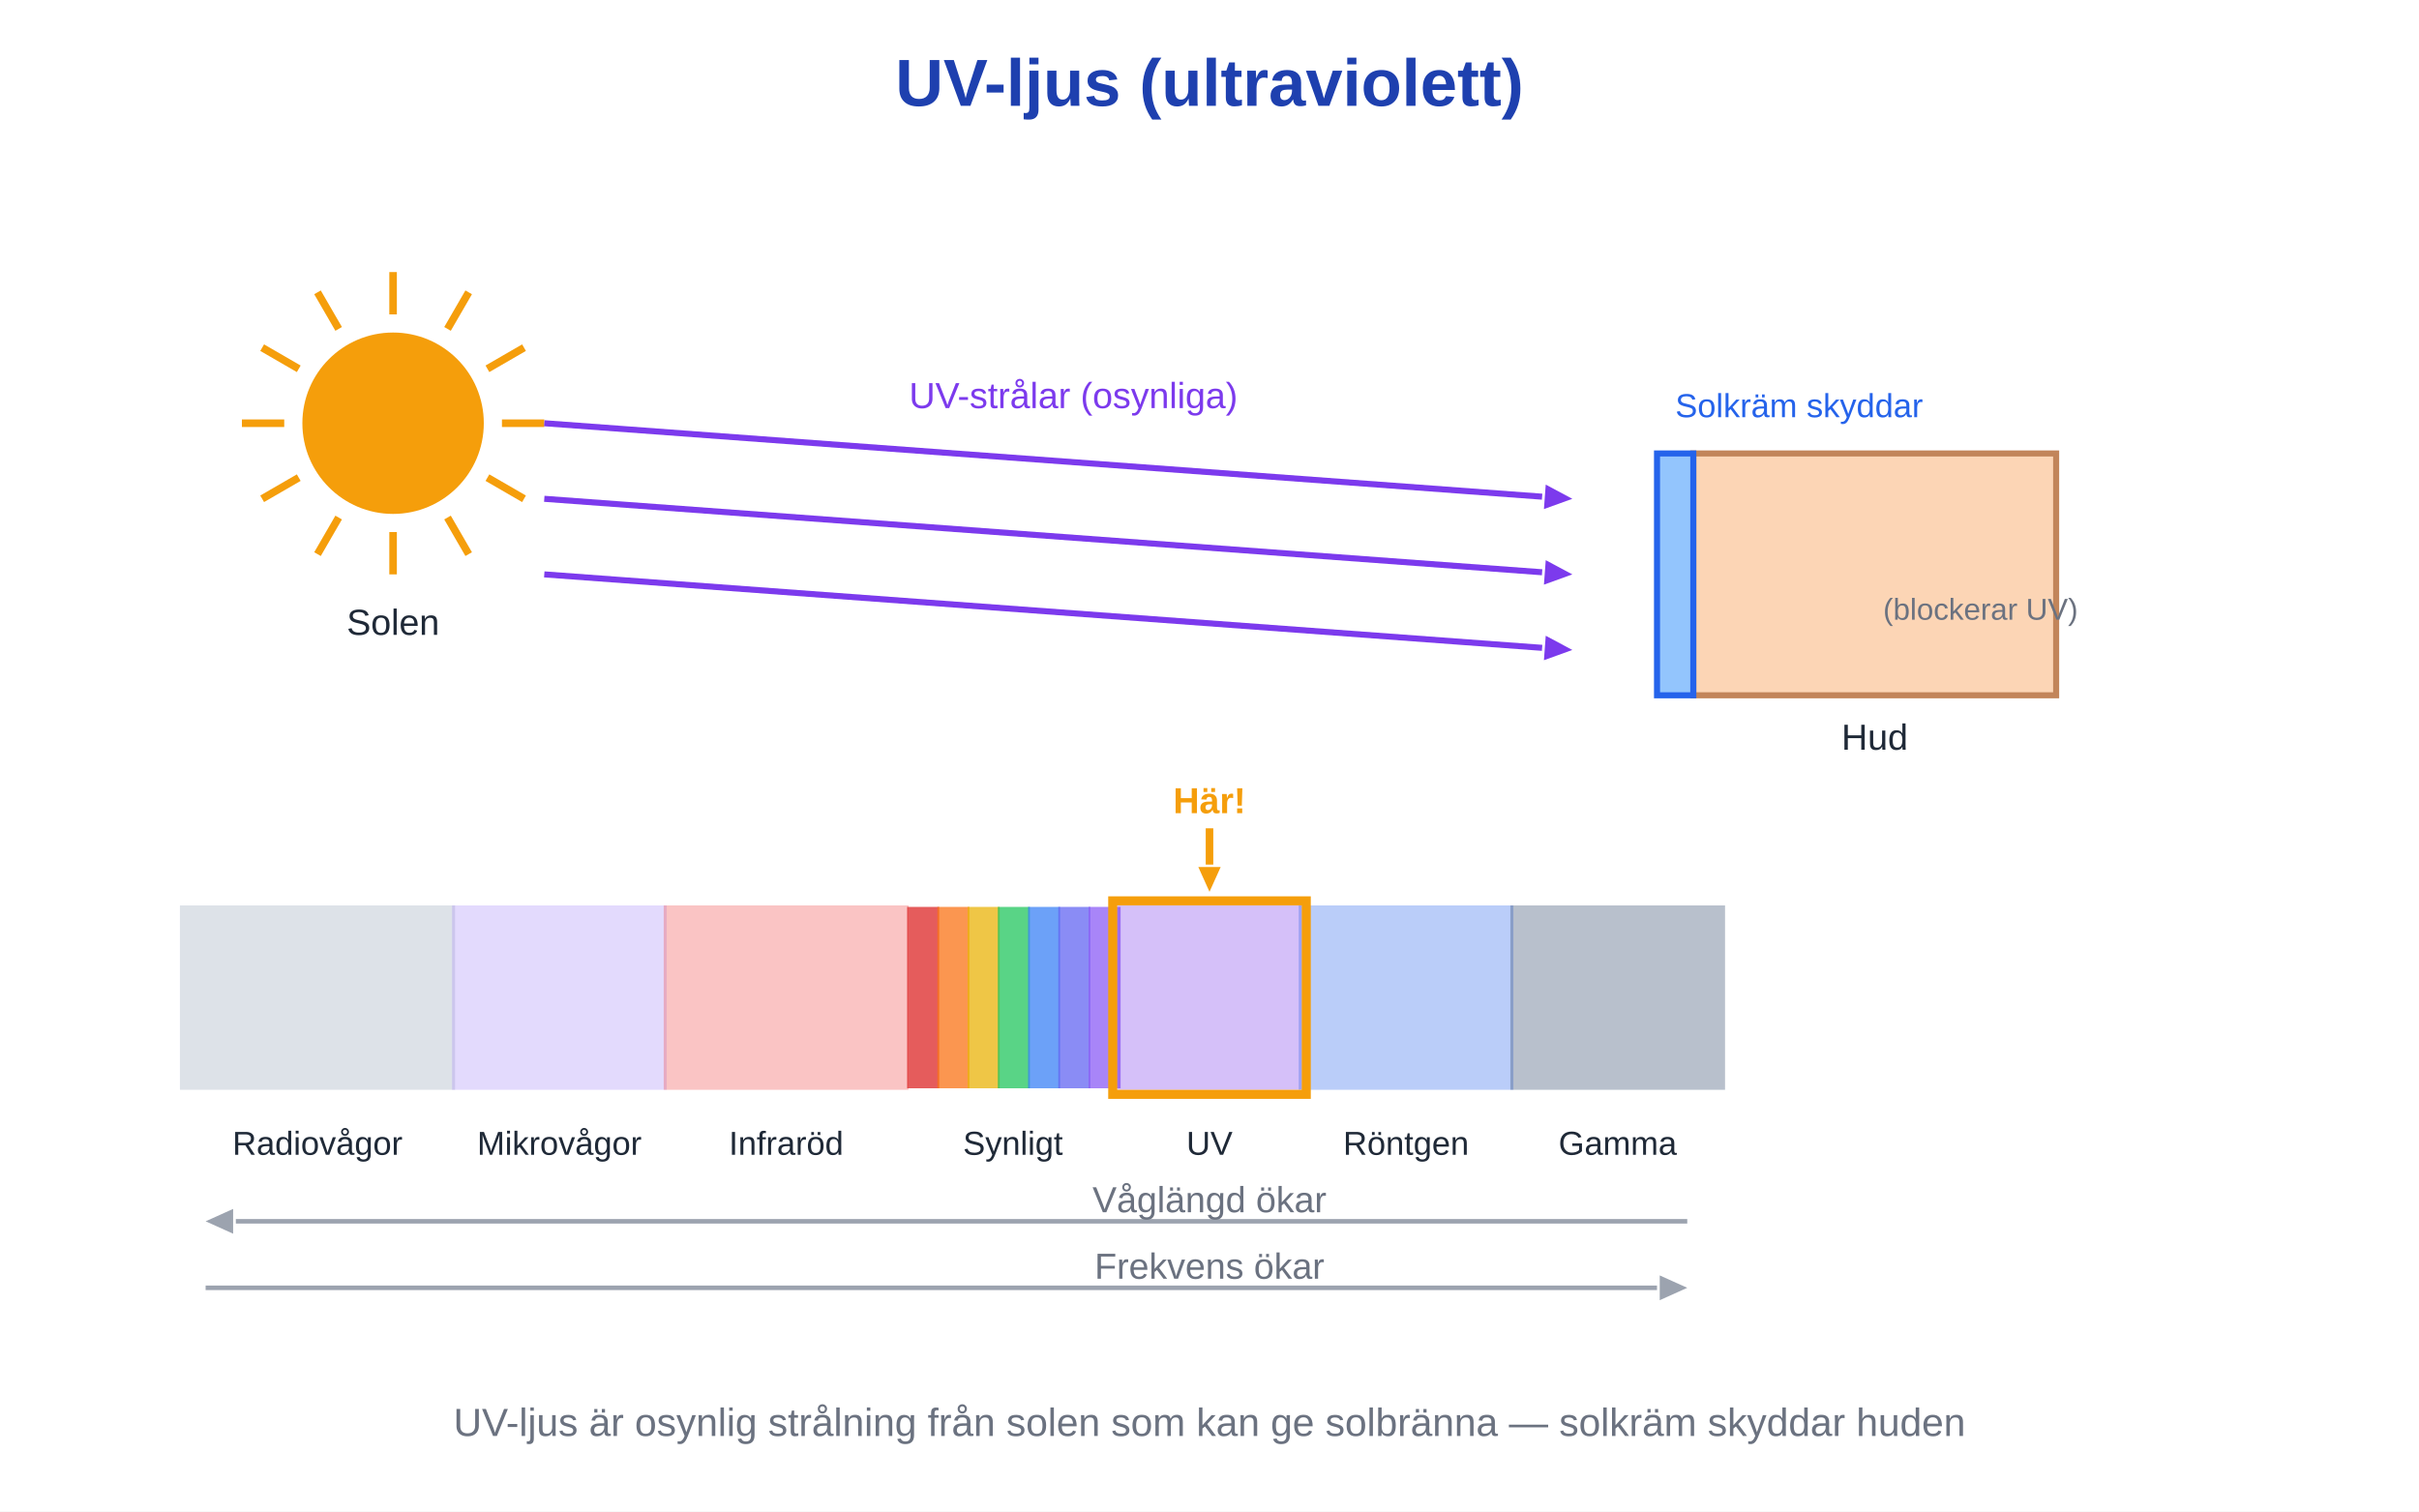
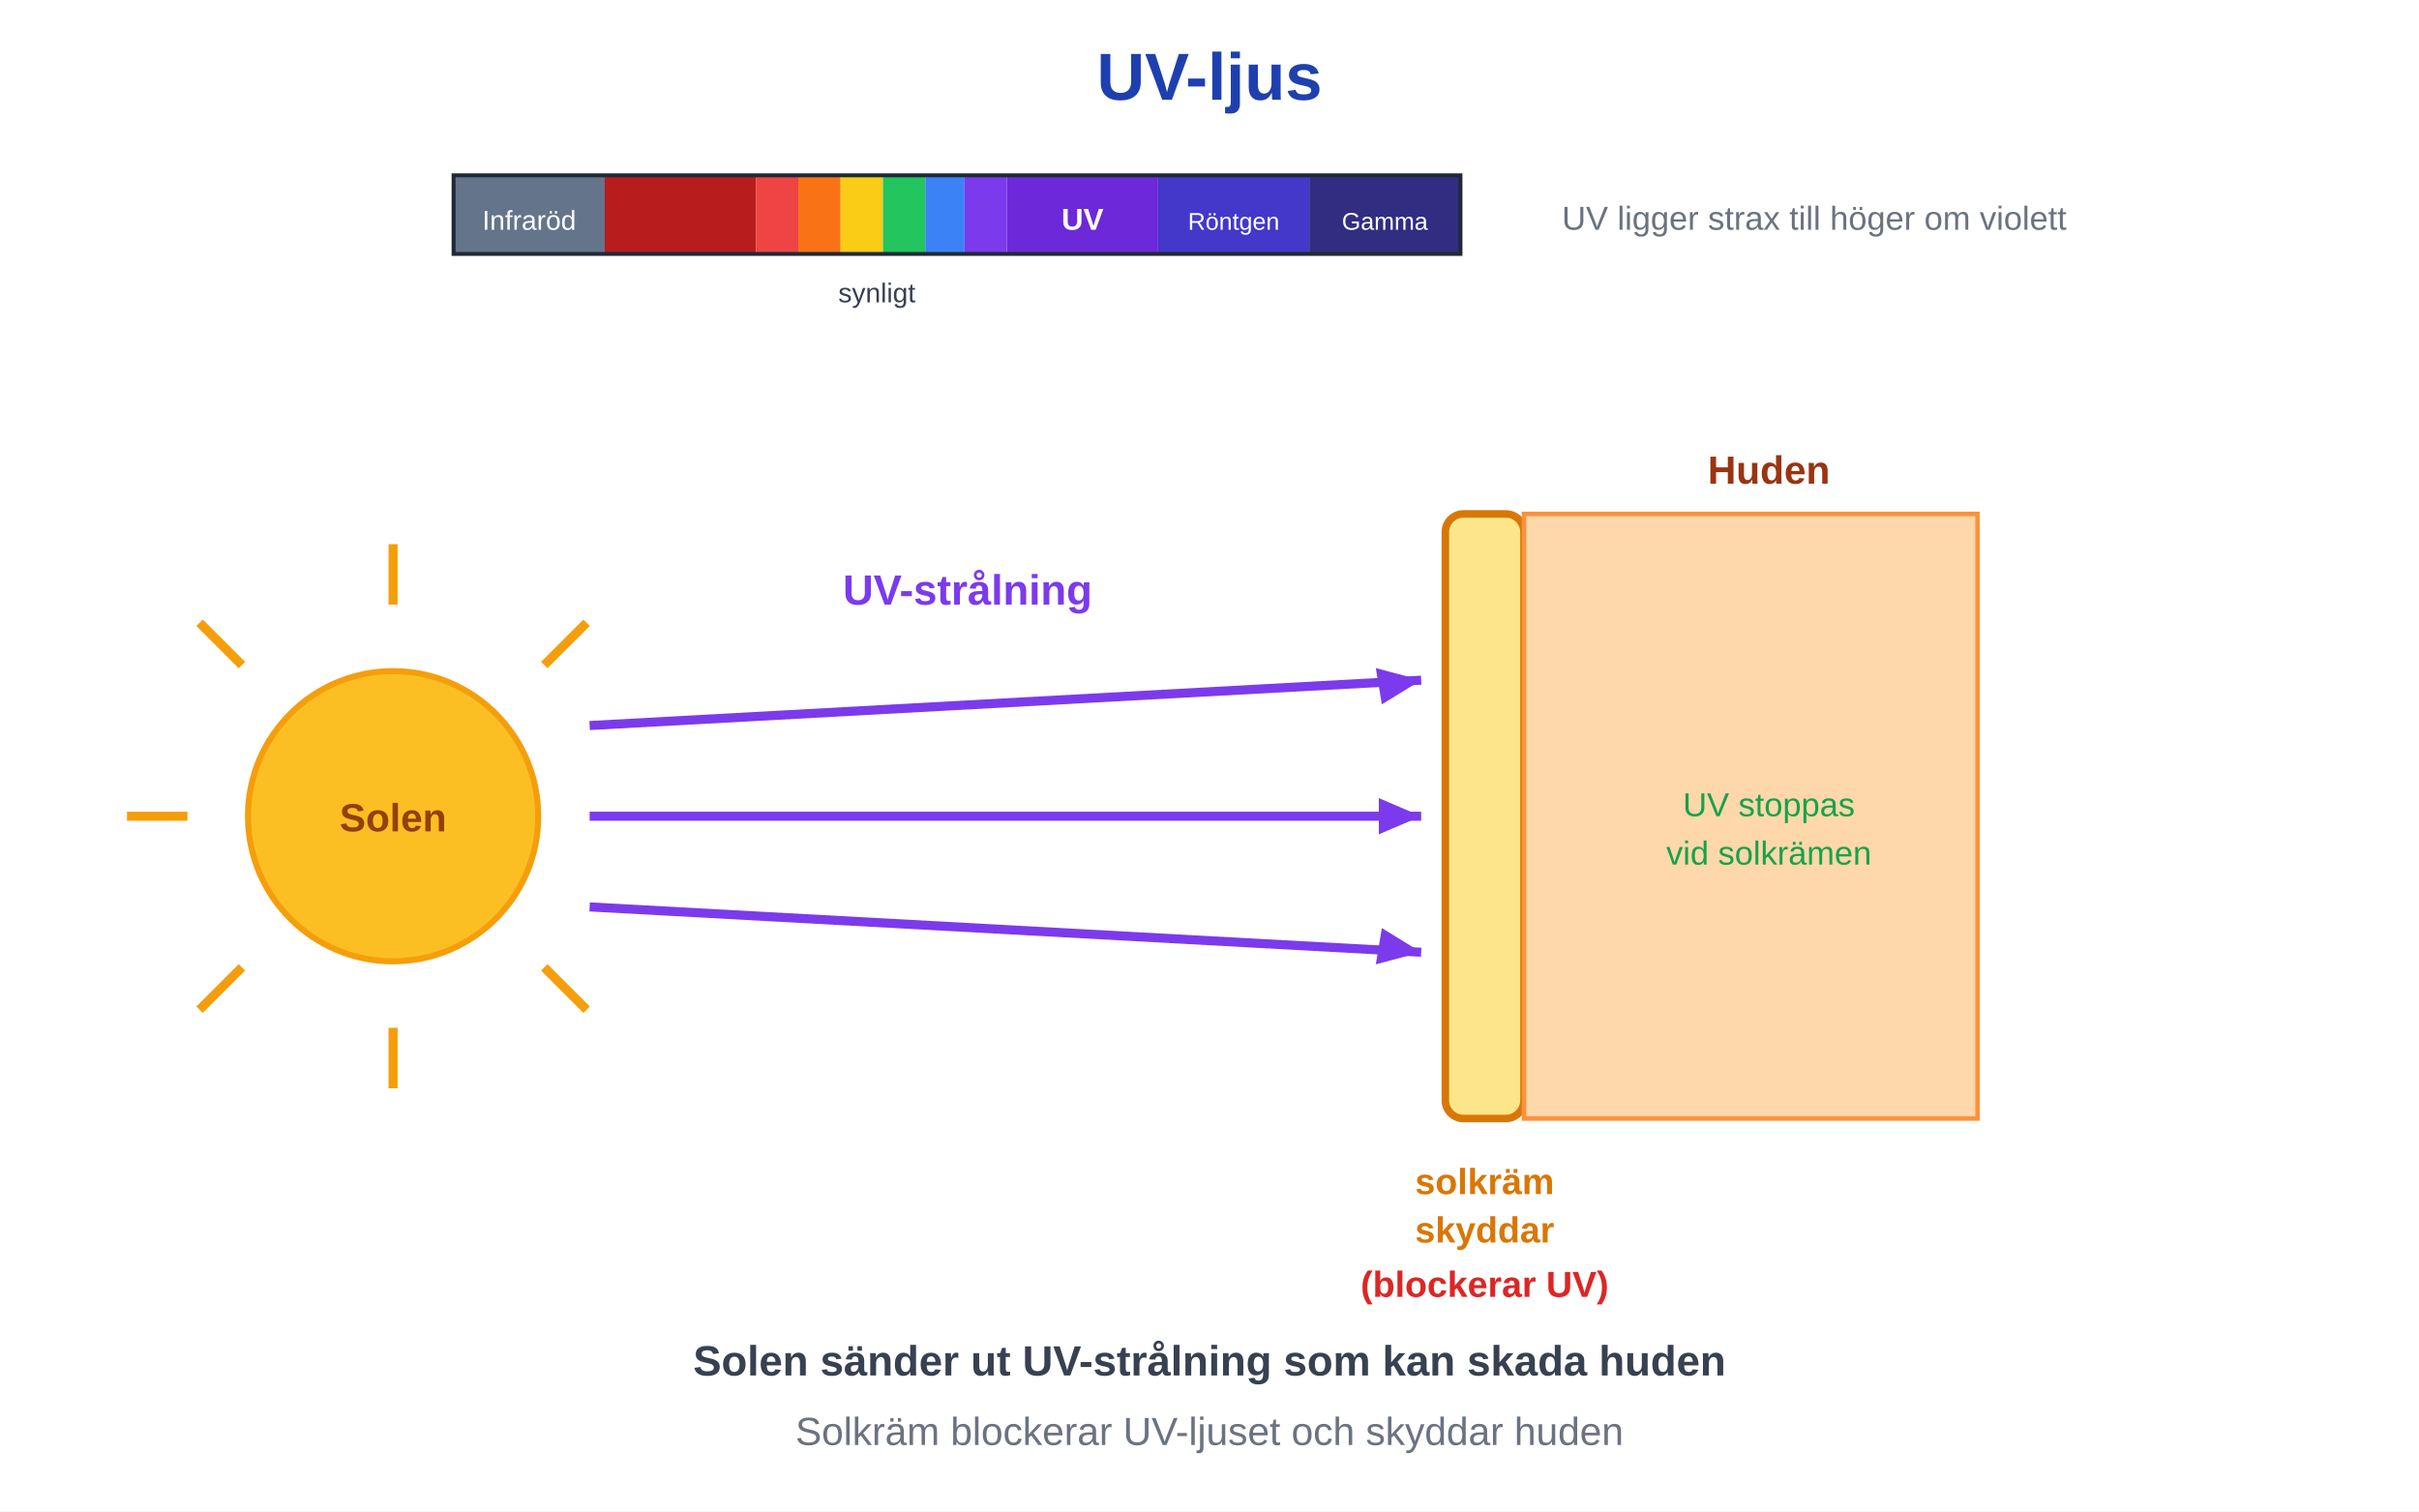
<svg xmlns="http://www.w3.org/2000/svg" viewBox="0 0 800 500" width="800" height="500">
  <rect width="800" height="500" fill="white" />
-   <text x="400" y="35" font-family="Arial,sans-serif" font-size="22" fill="#1e40af" text-anchor="middle" font-weight="bold">UV-ljus (ultraviolett)</text>
-   <circle cx="130" cy="140" r="30" fill="#f59e0b" />
-   <line x1="166.0" y1="140.0" x2="180.0" y2="140.0" stroke="#f59e0b" stroke-width="2.5" />
-   <line x1="161.2" y1="158.0" x2="173.3" y2="165.0" stroke="#f59e0b" stroke-width="2.5" />
-   <line x1="148.0" y1="171.2" x2="155.0" y2="183.3" stroke="#f59e0b" stroke-width="2.5" />
-   <line x1="130.0" y1="176.0" x2="130.0" y2="190.0" stroke="#f59e0b" stroke-width="2.5" />
-   <line x1="112.0" y1="171.2" x2="105.0" y2="183.3" stroke="#f59e0b" stroke-width="2.5" />
-   <line x1="98.8" y1="158.0" x2="86.7" y2="165.0" stroke="#f59e0b" stroke-width="2.5" />
-   <line x1="94.0" y1="140.0" x2="80.0" y2="140.0" stroke="#f59e0b" stroke-width="2.5" />
-   <line x1="98.8" y1="122.0" x2="86.7" y2="115.0" stroke="#f59e0b" stroke-width="2.5" />
-   <line x1="112.0" y1="108.8" x2="105.0" y2="96.7" stroke="#f59e0b" stroke-width="2.5" />
-   <line x1="130.0" y1="104.0" x2="130.0" y2="90.0" stroke="#f59e0b" stroke-width="2.5" />
-   <line x1="148.0" y1="108.8" x2="155.0" y2="96.7" stroke="#f59e0b" stroke-width="2.5" />
-   <line x1="161.2" y1="122.0" x2="173.3" y2="115.0" stroke="#f59e0b" stroke-width="2.5" />
-   <text x="130" y="210" font-family="Arial,sans-serif" font-size="12" fill="#1f2937" text-anchor="middle">Solen</text>
-   <line x1="180" y1="140" x2="510.0" y2="164.3" stroke="#7c3aed" stroke-width="2" />
-   <polygon points="520,165 510.6,168.4 511.2,160.3" fill="#7c3aed" />
-   <line x1="180" y1="165" x2="510.0" y2="189.3" stroke="#7c3aed" stroke-width="2" />
-   <polygon points="520,190 510.6,193.4 511.2,185.3" fill="#7c3aed" />
-   <line x1="180" y1="190" x2="510.0" y2="214.3" stroke="#7c3aed" stroke-width="2" />
-   <polygon points="520,215 510.6,218.4 511.2,210.3" fill="#7c3aed" />
-   <text x="355" y="135" font-family="Arial,sans-serif" font-size="12" fill="#7c3aed" text-anchor="middle">UV-strålar (osynliga)</text>
-   <rect x="560" y="150" width="120" height="80" fill="#fcd5b5" stroke="#c2855a" stroke-width="2" />
-   <text x="620" y="248" font-family="Arial,sans-serif" font-size="12" fill="#1f2937" text-anchor="middle">Hud</text>
-   <rect x="548" y="150" width="12" height="80" fill="#93c5fd" stroke="#2563eb" stroke-width="2" />
-   <text x="595" y="138" font-family="Arial,sans-serif" font-size="11" fill="#2563eb" text-anchor="middle">Solkräm skyddar</text>
-   <text x="655" y="205" font-family="Arial,sans-serif" font-size="10" fill="#6b7280" text-anchor="middle">(blockerar UV)</text>
-   <rect x="60" y="300" width="90" height="60" fill="#94a3b8" opacity="0.32" stroke="#94a3b8" stroke-width="1" />
-   <text x="105.0" y="382" font-family="Arial,sans-serif" font-size="11" fill="#1f2937" text-anchor="middle">Radiovågor</text>
-   <rect x="150" y="300" width="70" height="60" fill="#a78bfa" opacity="0.32" stroke="#a78bfa" stroke-width="1" />
-   <text x="185.0" y="382" font-family="Arial,sans-serif" font-size="11" fill="#1f2937" text-anchor="middle">Mikrovågor</text>
-   <rect x="220" y="300" width="80" height="60" fill="#ef4444" opacity="0.32" stroke="#ef4444" stroke-width="1" />
-   <text x="260.0" y="382" font-family="Arial,sans-serif" font-size="11" fill="#1f2937" text-anchor="middle">Infraröd</text>
-   <rect x="300.0" y="300" width="10.6" height="60" fill="#dc2626" opacity="0.75" />
-   <rect x="310.0" y="300" width="10.6" height="60" fill="#f97316" opacity="0.75" />
-   <rect x="320.0" y="300" width="10.6" height="60" fill="#eab308" opacity="0.75" />
-   <rect x="330.0" y="300" width="10.6" height="60" fill="#22c55e" opacity="0.75" />
-   <rect x="340.0" y="300" width="10.6" height="60" fill="#3b82f6" opacity="0.75" />
-   <rect x="350.0" y="300" width="10.6" height="60" fill="#6366f1" opacity="0.75" />
-   <rect x="360.0" y="300" width="10.6" height="60" fill="#8b5cf6" opacity="0.75" />
-   <text x="335.0" y="382" font-family="Arial,sans-serif" font-size="11" fill="#1f2937" text-anchor="middle">Synligt</text>
-   <rect x="370" y="300" width="60" height="60" fill="#7c3aed" opacity="0.32" stroke="#7c3aed" stroke-width="1" />
-   <text x="400.0" y="382" font-family="Arial,sans-serif" font-size="11" fill="#1f2937" text-anchor="middle">UV</text>
-   <rect x="430" y="300" width="70" height="60" fill="#2563eb" opacity="0.32" stroke="#2563eb" stroke-width="1" />
-   <text x="465.0" y="382" font-family="Arial,sans-serif" font-size="11" fill="#1f2937" text-anchor="middle">Röntgen</text>
-   <rect x="500" y="300" width="70" height="60" fill="#1e3a5f" opacity="0.32" stroke="#1e3a5f" stroke-width="1" />
-   <text x="535.0" y="382" font-family="Arial,sans-serif" font-size="11" fill="#1f2937" text-anchor="middle">Gamma</text>
-   <line x1="558" y1="404" x2="78.0" y2="404.0" stroke="#9ca3af" stroke-width="1.5" />
-   <polygon points="68,404 77.1,399.9 77.1,408.1" fill="#9ca3af" />
-   <text x="400" y="401" font-family="Arial,sans-serif" font-size="12" fill="#6b7280" text-anchor="middle">Våglängd ökar</text>
-   <line x1="68" y1="426" x2="548.0" y2="426.0" stroke="#9ca3af" stroke-width="1.5" />
-   <polygon points="558,426 548.9,430.1 548.9,421.9" fill="#9ca3af" />
-   <text x="400" y="423" font-family="Arial,sans-serif" font-size="12" fill="#6b7280" text-anchor="middle">Frekvens ökar</text>
-   <rect x="368" y="298" width="64" height="64" fill="none" stroke="#f59e0b" stroke-width="3" />
-   <line x1="400.0" y1="274" x2="400.0" y2="286.0" stroke="#f59e0b" stroke-width="2.5" />
-   <polygon points="400.0,295 396.3,286.8 403.7,286.8" fill="#f59e0b" />
-   <text x="400.0" y="269" font-family="Arial,sans-serif" font-size="12" fill="#f59e0b" text-anchor="middle" font-weight="bold">Här!</text>
-   <text x="400" y="475" font-family="Arial,sans-serif" font-size="13" fill="#6b7280" text-anchor="middle">UV-ljus är osynlig strålning från solen som kan ge solbränna — solkräm skyddar huden</text>
+   <text x="400" y="33" font-family="Arial,sans-serif" font-size="22" fill="#1e40af" text-anchor="middle" font-weight="bold">UV-ljus</text>
+   <rect x="150" y="58" width="50" height="26" fill="#64748b" />
+   <rect x="200" y="58" width="50" height="26" fill="#b91c1c" />
+   <rect x="250" y="58" width="14" height="26" fill="#ef4444" />
+   <rect x="264" y="58" width="14" height="26" fill="#f97316" />
+   <rect x="278" y="58" width="14" height="26" fill="#facc15" />
+   <rect x="292" y="58" width="14" height="26" fill="#22c55e" />
+   <rect x="306" y="58" width="13" height="26" fill="#3b82f6" />
+   <rect x="319" y="58" width="14" height="26" fill="#7c3aed" />
+   <rect x="333" y="58" width="50" height="26" fill="#6d28d9" />
+   <rect x="383" y="58" width="50" height="26" fill="#4338ca" />
+   <rect x="433" y="58" width="50" height="26" fill="#312e81" />
+   <rect x="150" y="58" width="333" height="26" fill="none" stroke="#1f2937" stroke-width="1.3" />
+   <text x="175" y="76" font-family="Arial,sans-serif" font-size="9" fill="white" text-anchor="middle">Infraröd</text>
+   <text x="290" y="100" font-family="Arial,sans-serif" font-size="9" fill="#374151" text-anchor="middle">synligt</text>
+   <text x="358" y="76" font-family="Arial,sans-serif" font-size="10" fill="white" text-anchor="middle" font-weight="bold">UV</text>
+   <text x="408" y="76" font-family="Arial,sans-serif" font-size="8" fill="white" text-anchor="middle">Röntgen</text>
+   <text x="458" y="76" font-family="Arial,sans-serif" font-size="8" fill="white" text-anchor="middle">Gamma</text>
+   <text x="600" y="76" font-family="Arial,sans-serif" font-size="11" fill="#6b7280" text-anchor="middle">UV ligger strax till höger om violett</text>
+   <circle cx="130" cy="270" r="48" fill="#fbbf24" stroke="#f59e0b" stroke-width="2" />
+   <g stroke="#f59e0b" stroke-width="3">
+     <line x1="130" y1="200" x2="130" y2="180" />
+     <line x1="80" y1="220" x2="66" y2="206" />
+     <line x1="180" y1="220" x2="194" y2="206" />
+     <line x1="62" y1="270" x2="42" y2="270" />
+     <line x1="80" y1="320" x2="66" y2="334" />
+     <line x1="180" y1="320" x2="194" y2="334" />
+     <line x1="130" y1="340" x2="130" y2="360" />
+   </g>
+   <text x="130" y="275" font-family="Arial,sans-serif" font-size="13" fill="#92400e" text-anchor="middle" font-weight="bold">Solen</text>
+   <line x1="195" y1="240" x2="470" y2="225" stroke="#7c3aed" stroke-width="3" />
+   <polygon points="470,225 455,221 457,233" fill="#7c3aed" />
+   <line x1="195" y1="270" x2="470" y2="270" stroke="#7c3aed" stroke-width="3" />
+   <polygon points="470,270 456,264 456,276" fill="#7c3aed" />
+   <line x1="195" y1="300" x2="470" y2="315" stroke="#7c3aed" stroke-width="3" />
+   <polygon points="470,315 457,307 455,319" fill="#7c3aed" />
+   <text x="320" y="200" font-family="Arial,sans-serif" font-size="14" fill="#7c3aed" text-anchor="middle" font-weight="bold">UV-strålning</text>
+   <rect x="478" y="170" width="26" height="200" rx="6" fill="#fde68a" stroke="#d97706" stroke-width="2.5" />
+   <rect x="504" y="170" width="150" height="200" fill="#fed7aa" stroke="#fb923c" stroke-width="1.5" />
+   <text x="585" y="160" font-family="Arial,sans-serif" font-size="13" fill="#9a3412" text-anchor="middle" font-weight="bold">Huden</text>
+   <text x="491" y="395" font-family="Arial,sans-serif" font-size="12" fill="#d97706" text-anchor="middle" font-weight="bold">solkräm</text>
+   <text x="491" y="411" font-family="Arial,sans-serif" font-size="12" fill="#d97706" text-anchor="middle" font-weight="bold">skyddar</text>
+   <text x="491" y="429" font-family="Arial,sans-serif" font-size="12" fill="#dc2626" text-anchor="middle" font-weight="bold">(blockerar UV)</text>
+   <text x="585" y="270" font-family="Arial,sans-serif" font-size="11" fill="#16a34a" text-anchor="middle">UV stoppas</text>
+   <text x="585" y="286" font-family="Arial,sans-serif" font-size="11" fill="#16a34a" text-anchor="middle">vid solkrämen</text>
+   <text x="400" y="455" font-family="Arial,sans-serif" font-size="14" fill="#374151" text-anchor="middle" font-weight="bold">Solen sänder ut UV-strålning som kan skada huden</text>
+   <text x="400" y="478" font-family="Arial,sans-serif" font-size="13" fill="#6b7280" text-anchor="middle">Solkräm blockerar UV-ljuset och skyddar huden</text>
</svg>
